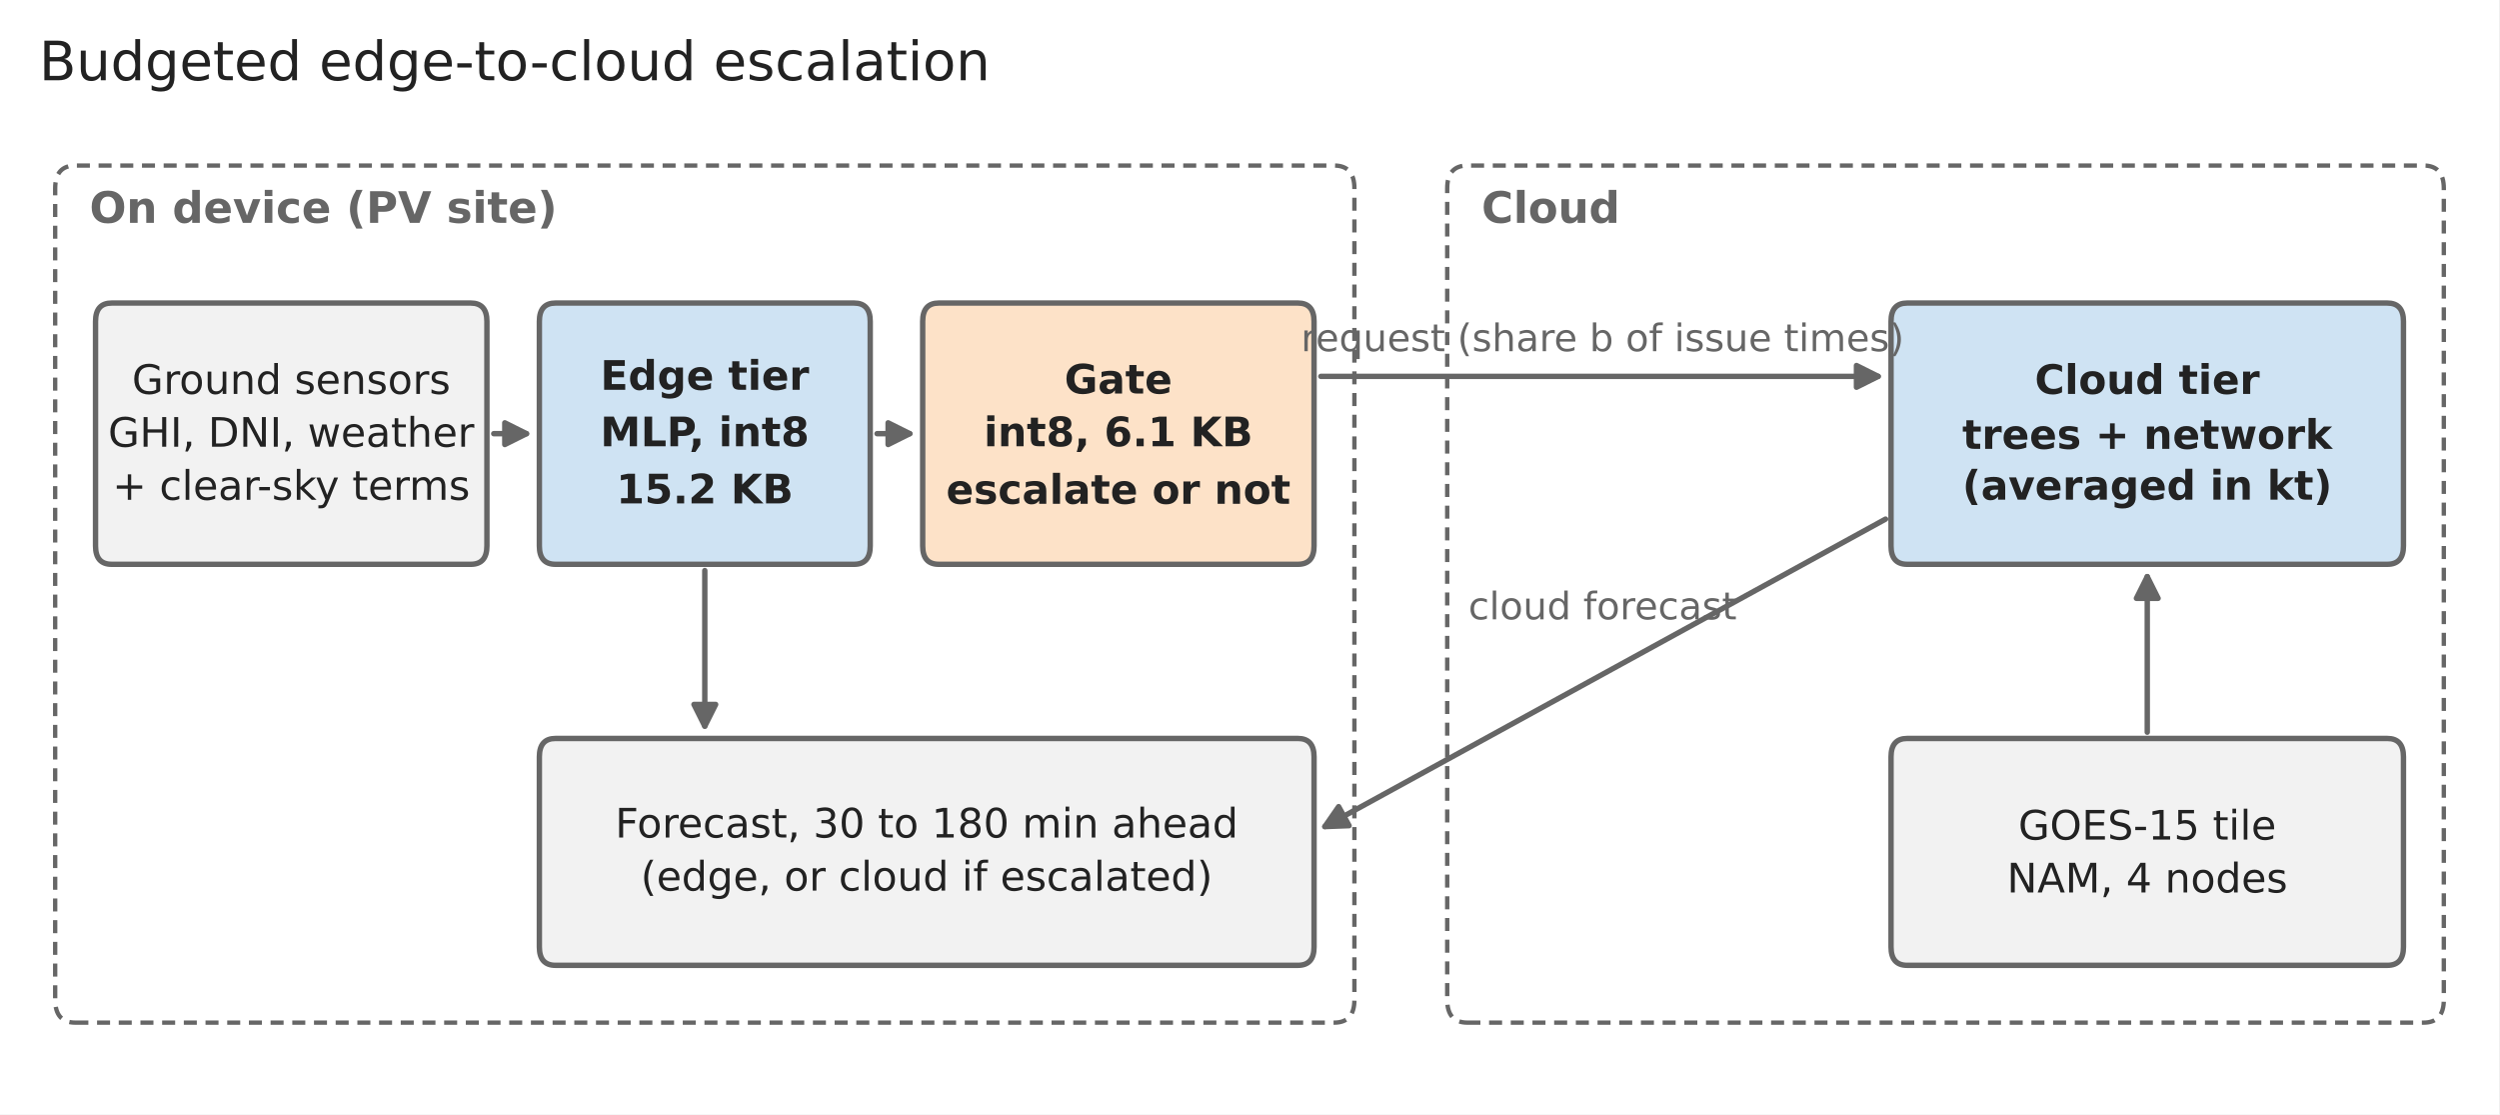
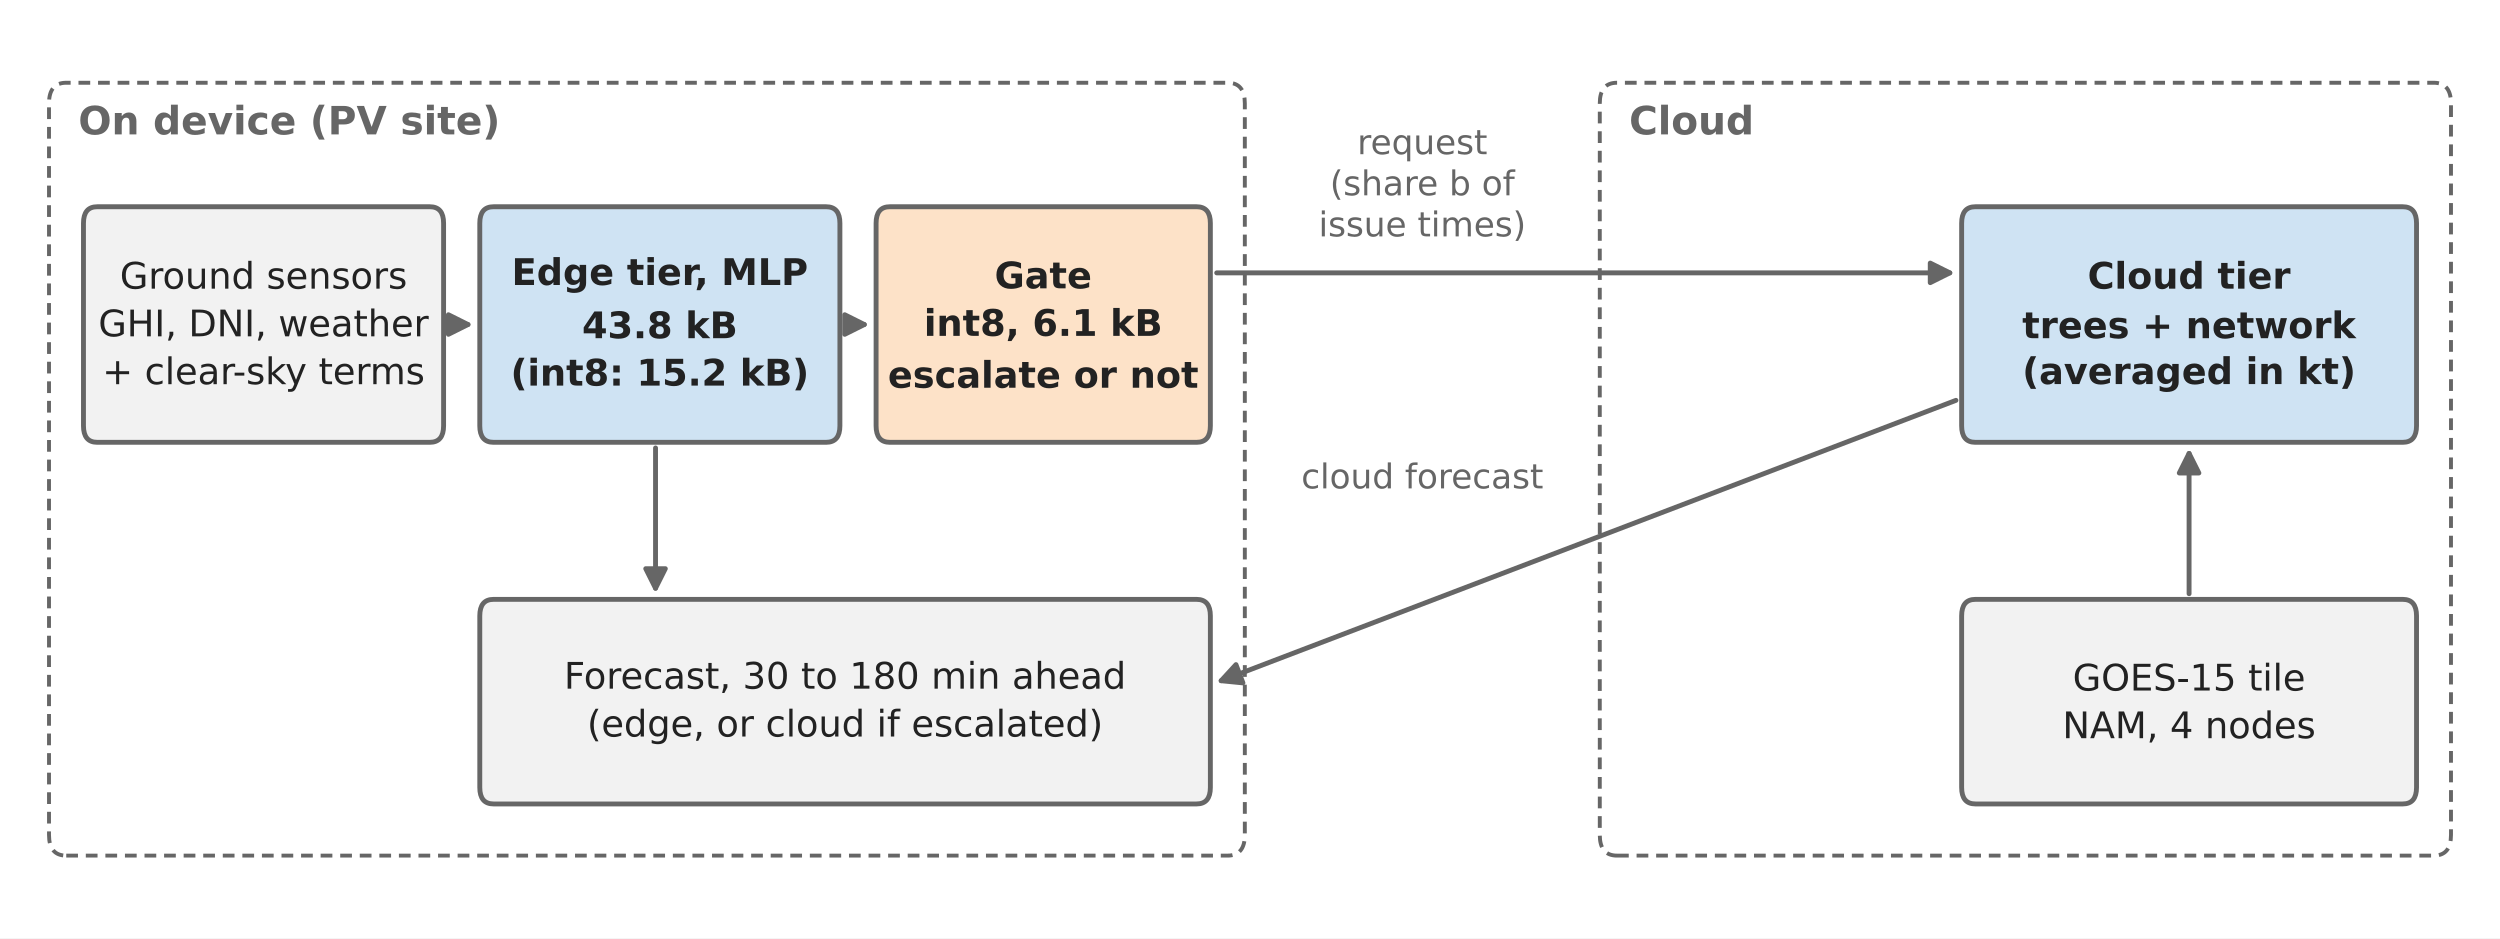
- <svg xmlns="http://www.w3.org/2000/svg" width="460.8pt" height="205.406pt" viewBox="0 0 460.8 205.406" version="1.1">
+ <svg xmlns="http://www.w3.org/2000/svg" width="511.02pt" height="191.808pt" viewBox="0 0 511.02 191.808" version="1.1">
  <defs>
    <style type="text/css">*{stroke-linejoin: round; stroke-linecap: butt}</style>
  </defs>
  <g id="figure_1">
    <g id="patch_1">
-       <path d="M 0 205.406  L 460.8 205.406  L 460.8 -0  L 0 -0  z " style="fill: #ffffff" />
+       <path d="M 0 191.808  L 511.02 191.808  L 511.02 0  L 0 0  z " style="fill: #ffffff" />
    </g>
    <g id="axes_1">
      <g id="patch_2">
-         <path d="M 13.896 188.491  L 246.024 188.491  Q 249.744 188.491 249.744 184.267  L 249.744 34.738  Q 249.744 30.514 246.024 30.514  L 13.896 30.514  Q 10.176 30.514 10.176 34.738  L 10.176 184.267  Q 10.176 188.491 13.896 188.491  L 13.896 188.491  z " clip-path="url(#pa03edb9514)" style="fill: none; stroke-dasharray: 2.4,1.6; stroke-dashoffset: 0; stroke: #666666; stroke-width: 0.8; stroke-linejoin: miter" />
+         <path d="M 13.54 174.893  L 250.931 174.893  Q 254.453 174.893 254.453 170.669  L 254.453 21.139  Q 254.453 16.915 250.931 16.915  L 13.54 16.915  Q 10.018 16.915 10.018 21.139  L 10.018 170.669  Q 10.018 174.893 13.54 174.893  L 13.54 174.893  z " clip-path="url(#pf708145045)" style="fill: none; stroke-dasharray: 2.4,1.6; stroke-dashoffset: 0; stroke: #666666; stroke-width: 0.8; stroke-linejoin: miter" />
      </g>
      <g id="patch_3">
-         <path d="M 270.576 188.491  L 446.904 188.491  Q 450.624 188.491 450.624 184.267  L 450.624 34.738  Q 450.624 30.514 446.904 30.514  L 270.576 30.514  Q 266.856 30.514 266.856 34.738  L 266.856 184.267  Q 266.856 188.491 270.576 188.491  L 270.576 188.491  z " clip-path="url(#pa03edb9514)" style="fill: none; stroke-dasharray: 2.4,1.6; stroke-dashoffset: 0; stroke: #666666; stroke-width: 0.8; stroke-linejoin: miter" />
+         <path d="M 330.531 174.893  L 497.48 174.893  Q 501.002 174.893 501.002 170.669  L 501.002 21.139  Q 501.002 16.915 497.48 16.915  L 330.531 16.915  Q 327.009 16.915 327.009 21.139  L 327.009 170.669  Q 327.009 174.893 330.531 174.893  L 330.531 174.893  z " clip-path="url(#pf708145045)" style="fill: none; stroke-dasharray: 2.4,1.6; stroke-dashoffset: 0; stroke: #666666; stroke-width: 0.8; stroke-linejoin: miter" />
      </g>
      <g id="patch_4">
-         <path d="M 20.592 104.011  L 86.808 104.011  Q 89.784 104.011 89.784 100.632  L 89.784 59.237  Q 89.784 55.858 86.808 55.858  L 20.592 55.858  Q 17.616 55.858 17.616 59.237  L 17.616 100.632  Q 17.616 104.011 20.592 104.011  z " clip-path="url(#pa03edb9514)" style="fill: #f2f2f2; stroke: #666666; stroke-linejoin: miter" />
+         <path d="M 19.88 90.413  L 87.857 90.413  Q 90.674 90.413 90.674 87.034  L 90.674 45.638  Q 90.674 42.259 87.857 42.259  L 19.88 42.259  Q 17.062 42.259 17.062 45.638  L 17.062 87.034  Q 17.062 90.413 19.88 90.413  z " clip-path="url(#pf708145045)" style="fill: #f2f2f2; stroke: #666666; stroke-linejoin: miter" />
      </g>
      <g id="patch_5">
-         <path d="M 102.432 104.011  L 157.488 104.011  Q 160.464 104.011 160.464 100.632  L 160.464 59.237  Q 160.464 55.858 157.488 55.858  L 102.432 55.858  Q 99.456 55.858 99.456 59.237  L 99.456 100.632  Q 99.456 104.011 102.432 104.011  z " clip-path="url(#pa03edb9514)" style="fill: #cfe3f3; stroke: #666666; stroke-linejoin: miter" />
+         <path d="M 100.889 90.413  L 168.866 90.413  Q 171.683 90.413 171.683 87.034  L 171.683 45.638  Q 171.683 42.259 168.866 42.259  L 100.889 42.259  Q 98.071 42.259 98.071 45.638  L 98.071 87.034  Q 98.071 90.413 100.889 90.413  z " clip-path="url(#pf708145045)" style="fill: #cfe3f3; stroke: #666666; stroke-linejoin: miter" />
      </g>
      <g id="patch_6">
-         <path d="M 173.112 104.011  L 239.328 104.011  Q 242.304 104.011 242.304 100.632  L 242.304 59.237  Q 242.304 55.858 239.328 55.858  L 173.112 55.858  Q 170.136 55.858 170.136 59.237  L 170.136 100.632  Q 170.136 104.011 173.112 104.011  z " clip-path="url(#pa03edb9514)" style="fill: #fde2c8; stroke: #666666; stroke-linejoin: miter" />
+         <path d="M 181.898 90.413  L 244.591 90.413  Q 247.409 90.413 247.409 87.034  L 247.409 45.638  Q 247.409 42.259 244.591 42.259  L 181.898 42.259  Q 179.08 42.259 179.08 45.638  L 179.08 87.034  Q 179.08 90.413 181.898 90.413  z " clip-path="url(#pf708145045)" style="fill: #fde2c8; stroke: #666666; stroke-linejoin: miter" />
      </g>
      <g id="patch_7">
-         <path d="M 102.432 177.931  L 239.328 177.931  Q 242.304 177.931 242.304 174.552  L 242.304 139.493  Q 242.304 136.114 239.328 136.114  L 102.432 136.114  Q 99.456 136.114 99.456 139.493  L 99.456 174.552  Q 99.456 177.931 102.432 177.931  z " clip-path="url(#pa03edb9514)" style="fill: #f2f2f2; stroke: #666666; stroke-linejoin: miter" />
+         <path d="M 100.889 164.333  L 244.591 164.333  Q 247.409 164.333 247.409 160.954  L 247.409 125.894  Q 247.409 122.515 244.591 122.515  L 100.889 122.515  Q 98.071 122.515 98.071 125.894  L 98.071 160.954  Q 98.071 164.333 100.889 164.333  z " clip-path="url(#pf708145045)" style="fill: #f2f2f2; stroke: #666666; stroke-linejoin: miter" />
      </g>
      <g id="patch_8">
-         <path d="M 351.672 104.011  L 440.208 104.011  Q 443.184 104.011 443.184 100.632  L 443.184 59.237  Q 443.184 55.858 440.208 55.858  L 351.672 55.858  Q 348.696 55.858 348.696 59.237  L 348.696 100.632  Q 348.696 104.011 351.672 104.011  z " clip-path="url(#pa03edb9514)" style="fill: #cfe3f3; stroke: #666666; stroke-linejoin: miter" />
+         <path d="M 403.792 90.413  L 491.14 90.413  Q 493.958 90.413 493.958 87.034  L 493.958 45.638  Q 493.958 42.259 491.14 42.259  L 403.792 42.259  Q 400.974 42.259 400.974 45.638  L 400.974 87.034  Q 400.974 90.413 403.792 90.413  z " clip-path="url(#pf708145045)" style="fill: #cfe3f3; stroke: #666666; stroke-linejoin: miter" />
      </g>
      <g id="patch_9">
-         <path d="M 351.672 177.931  L 440.208 177.931  Q 443.184 177.931 443.184 174.552  L 443.184 139.493  Q 443.184 136.114 440.208 136.114  L 351.672 136.114  Q 348.696 136.114 348.696 139.493  L 348.696 174.552  Q 348.696 177.931 351.672 177.931  z " clip-path="url(#pa03edb9514)" style="fill: #f2f2f2; stroke: #666666; stroke-linejoin: miter" />
+         <path d="M 403.792 164.333  L 491.14 164.333  Q 493.958 164.333 493.958 160.954  L 493.958 125.894  Q 493.958 122.515 491.14 122.515  L 403.792 122.515  Q 400.974 122.515 400.974 125.894  L 400.974 160.954  Q 400.974 164.333 403.792 164.333  z " clip-path="url(#pf708145045)" style="fill: #f2f2f2; stroke: #666666; stroke-linejoin: miter" />
      </g>
      <g id="patch_10">
-         <path d="M 91.043 79.934  Q 94.622 79.934 97.083 79.934  " clip-path="url(#pa03edb9514)" style="fill: none; stroke: #666666; stroke-linecap: round" />
-         <path d="M 93.083 77.934  L 97.083 79.934  L 93.083 81.934  z " clip-path="url(#pa03edb9514)" style="fill: #666666; stroke: #666666; stroke-linecap: round" />
+         <path d="M 91.969 66.336  Q 94.374 66.336 95.66 66.336  " clip-path="url(#pf708145045)" style="fill: none; stroke: #666666; stroke-linecap: round" />
+         <path d="M 91.66 64.336  L 95.66 66.336  L 91.66 68.336  z " clip-path="url(#pf708145045)" style="fill: #666666; stroke: #666666; stroke-linecap: round" />
      </g>
      <g id="patch_11">
-         <path d="M 161.723 79.934  Q 165.302 79.934 167.763 79.934  " clip-path="url(#pa03edb9514)" style="fill: none; stroke: #666666; stroke-linecap: round" />
-         <path d="M 163.763 77.934  L 167.763 79.934  L 163.763 81.934  z " clip-path="url(#pa03edb9514)" style="fill: #666666; stroke: #666666; stroke-linecap: round" />
+         <path d="M 172.978 66.336  Q 175.383 66.336 176.669 66.336  " clip-path="url(#pf708145045)" style="fill: none; stroke: #666666; stroke-linecap: round" />
+         <path d="M 172.669 64.336  L 176.669 66.336  L 172.669 68.336  z " clip-path="url(#pf708145045)" style="fill: #666666; stroke: #666666; stroke-linecap: round" />
      </g>
      <g id="patch_12">
-         <path d="M 129.96 105.167  Q 129.96 120.063 129.96 133.842  " clip-path="url(#pa03edb9514)" style="fill: none; stroke: #666666; stroke-linecap: round" />
-         <path d="M 131.96 129.842  L 129.96 133.842  L 127.96 129.842  z " clip-path="url(#pa03edb9514)" style="fill: #666666; stroke: #666666; stroke-linecap: round" />
+         <path d="M 133.997 91.569  Q 133.997 106.465 133.997 120.243  " clip-path="url(#pf708145045)" style="fill: none; stroke: #666666; stroke-linecap: round" />
+         <path d="M 135.997 116.243  L 133.997 120.243  L 131.997 116.243  z " clip-path="url(#pf708145045)" style="fill: #666666; stroke: #666666; stroke-linecap: round" />
      </g>
      <g id="patch_13">
-         <path d="M 243.558 69.374  Q 295.499 69.374 346.322 69.374  " clip-path="url(#pa03edb9514)" style="fill: none; stroke: #666666; stroke-linecap: round" />
-         <path d="M 342.322 67.374  L 346.322 69.374  L 342.322 71.374  z " clip-path="url(#pa03edb9514)" style="fill: #666666; stroke: #666666; stroke-linecap: round" />
+         <path d="M 248.705 55.776  Q 324.19 55.776 398.558 55.776  " clip-path="url(#pf708145045)" style="fill: none; stroke: #666666; stroke-linecap: round" />
+         <path d="M 394.558 53.776  L 398.558 55.776  L 394.558 57.776  z " clip-path="url(#pf708145045)" style="fill: #666666; stroke: #666666; stroke-linecap: round" />
      </g>
      <g id="patch_14">
-         <path d="M 395.94 134.958  Q 395.94 120.061 395.94 106.283  " clip-path="url(#pa03edb9514)" style="fill: none; stroke: #666666; stroke-linecap: round" />
-         <path d="M 393.94 110.283  L 395.94 106.283  L 397.94 110.283  z " clip-path="url(#pa03edb9514)" style="fill: #666666; stroke: #666666; stroke-linecap: round" />
+         <path d="M 447.466 121.359  Q 447.466 106.463 447.466 92.685  " clip-path="url(#pf708145045)" style="fill: none; stroke: #666666; stroke-linecap: round" />
+         <path d="M 445.466 96.685  L 447.466 92.685  L 449.466 96.685  z " clip-path="url(#pf708145045)" style="fill: #666666; stroke: #666666; stroke-linecap: round" />
      </g>
      <g id="patch_15">
-         <path d="M 347.685 95.68  Q 295.499 124.287 244.293 152.357  " clip-path="url(#pa03edb9514)" style="fill: none; stroke: #666666; stroke-linecap: round" />
-         <path d="M 248.761 152.188  L 244.293 152.357  L 246.839 148.68  z " clip-path="url(#pa03edb9514)" style="fill: #666666; stroke: #666666; stroke-linecap: round" />
+         <path d="M 399.808 81.834  Q 324.19 110.689 249.616 139.145  " clip-path="url(#pf708145045)" style="fill: none; stroke: #666666; stroke-linecap: round" />
+         <path d="M 254.066 139.588  L 249.616 139.145  L 252.64 135.851  z " clip-path="url(#pf708145045)" style="fill: #666666; stroke: #666666; stroke-linecap: round" />
      </g>
      <g id="text_1">
-         <text style="font-weight: 700; font-size: 8px; font-family: 'DejaVu Sans'; text-anchor: start; fill: #666666" x="16.5" y="41.074" transform="rotate(-0 16.5 41.07364)">On device (PV site)</text>
+         <text style="font-weight: 700; font-size: 8px; font-family: 'DejaVu Sans'; text-anchor: start; fill: #666666" x="16.005" y="27.475" transform="rotate(-0 16.00532 27.4752)">On device (PV site)</text>
      </g>
      <g id="text_2">
-         <text style="font-weight: 700; font-size: 8px; font-family: 'DejaVu Sans'; text-anchor: start; fill: #666666" x="273.18" y="41.074" transform="rotate(-0 273.18 41.07364)">Cloud</text>
+         <text style="font-weight: 700; font-size: 8px; font-family: 'DejaVu Sans'; text-anchor: start; fill: #666666" x="332.997" y="27.475" transform="rotate(-0 332.9968 27.4752)">Cloud</text>
      </g>
      <g id="text_3">
-         <text style="font-size: 7.5px; font-family: 'DejaVu Sans'; fill: #222222" transform="translate(24.33457 72.60553)">Ground sensors</text>
-         <text style="font-size: 7.5px; font-family: 'DejaVu Sans'; fill: #222222" transform="translate(19.93359 82.34791)">GHI, DNI, weather</text>
-         <text style="font-size: 7.5px; font-family: 'DejaVu Sans'; fill: #222222" transform="translate(20.73926 92.12897)">+ clear-sky terms</text>
+         <text style="font-size: 7.5px; font-family: 'DejaVu Sans'; fill: #222222" transform="translate(24.50276 59.00709)">Ground sensors</text>
+         <text style="font-size: 7.5px; font-family: 'DejaVu Sans'; fill: #222222" transform="translate(20.10178 68.74948)">GHI, DNI, weather</text>
+         <text style="font-size: 7.5px; font-family: 'DejaVu Sans'; fill: #222222" transform="translate(20.90745 78.53053)">+ clear-sky terms</text>
      </g>
      <g id="text_4">
-         <text style="font-weight: 700; font-size: 7.5px; font-family: 'DejaVu Sans'; fill: #222222" transform="translate(110.7102 71.84967)">Edge tier</text>
-         <text style="font-weight: 700; font-size: 7.5px; font-family: 'DejaVu Sans'; fill: #222222" transform="translate(110.692 82.25123)">MLP, int8</text>
-         <text style="font-weight: 700; font-size: 7.5px; font-family: 'DejaVu Sans'; fill: #222222" transform="translate(113.6387 92.78932)">15.2 KB</text>
+         <text style="font-weight: 700; font-size: 7.5px; font-family: 'DejaVu Sans'; fill: #222222" transform="translate(104.5789 58.25123)">Edge tier, MLP</text>
+         <text style="font-weight: 700; font-size: 7.5px; font-family: 'DejaVu Sans'; fill: #222222" transform="translate(118.9678 69.13209)">43.8 kB</text>
+         <text style="font-weight: 700; font-size: 7.5px; font-family: 'DejaVu Sans'; fill: #222222" transform="translate(104.3785 78.81588)">(int8: 15.2 kB)</text>
      </g>
      <g id="text_5">
-         <text style="font-weight: 700; font-size: 7.5px; font-family: 'DejaVu Sans'; fill: #222222" transform="translate(196.2755 72.53932)">Gate</text>
-         <text style="font-weight: 700; font-size: 7.5px; font-family: 'DejaVu Sans'; fill: #222222" transform="translate(181.4214 82.25123)">int8, 6.1 KB</text>
-         <text style="font-weight: 700; font-size: 7.5px; font-family: 'DejaVu Sans'; fill: #222222" transform="translate(174.4639 92.85553)">escalate or not</text>
+         <text style="font-weight: 700; font-size: 7.5px; font-family: 'DejaVu Sans'; fill: #222222" transform="translate(203.2999 58.94088)">Gate</text>
+         <text style="font-weight: 700; font-size: 7.5px; font-family: 'DejaVu Sans'; fill: #222222" transform="translate(188.8577 68.6528)">int8, 6.1 kB</text>
+         <text style="font-weight: 700; font-size: 7.5px; font-family: 'DejaVu Sans'; fill: #222222" transform="translate(181.4884 79.25709)">escalate or not</text>
      </g>
      <g id="text_6">
-         <text style="font-size: 7.5px; font-family: 'DejaVu Sans'; fill: #222222" transform="translate(113.4353 154.3734)">Forecast, 30 to 180 min ahead</text>
-         <text style="font-size: 7.5px; font-family: 'DejaVu Sans'; fill: #222222" transform="translate(118.1462 164.1545)">(edge, or cloud if escalated)</text>
+         <text style="font-size: 7.5px; font-family: 'DejaVu Sans'; fill: #222222" transform="translate(115.2953 140.775)">Forecast, 30 to 180 min ahead</text>
+         <text style="font-size: 7.5px; font-family: 'DejaVu Sans'; fill: #222222" transform="translate(120.0062 150.556)">(edge, or cloud if escalated)</text>
      </g>
      <g id="text_7">
-         <text style="font-weight: 700; font-size: 7.5px; font-family: 'DejaVu Sans'; fill: #222222" transform="translate(375.1961 72.60553)">Cloud tier</text>
-         <text style="font-weight: 700; font-size: 7.5px; font-family: 'DejaVu Sans'; fill: #222222" transform="translate(361.8367 82.73053)">trees + network</text>
-         <text style="font-weight: 700; font-size: 7.5px; font-family: 'DejaVu Sans'; fill: #222222" transform="translate(361.8496 92.09967)">(averaged in kt)</text>
+         <text style="font-weight: 700; font-size: 7.5px; font-family: 'DejaVu Sans'; fill: #222222" transform="translate(426.722 59.00709)">Cloud tier</text>
+         <text style="font-weight: 700; font-size: 7.5px; font-family: 'DejaVu Sans'; fill: #222222" transform="translate(413.3626 69.13209)">trees + network</text>
+         <text style="font-weight: 700; font-size: 7.5px; font-family: 'DejaVu Sans'; fill: #222222" transform="translate(413.3755 78.50123)">(averaged in kt)</text>
      </g>
      <g id="text_8">
-         <text style="font-size: 7.5px; font-family: 'DejaVu Sans'; fill: #222222" transform="translate(372.1545 154.756)">GOES-15 tile</text>
-         <text style="font-size: 7.5px; font-family: 'DejaVu Sans'; fill: #222222" transform="translate(370.0597 164.4984)">NAM, 4 nodes</text>
+         <text style="font-size: 7.5px; font-family: 'DejaVu Sans'; fill: #222222" transform="translate(423.6804 141.1576)">GOES-15 tile</text>
+         <text style="font-size: 7.5px; font-family: 'DejaVu Sans'; fill: #222222" transform="translate(421.5857 150.9)">NAM, 4 nodes</text>
      </g>
      <g id="text_9">
-         <text style="font-size: 7px; font-family: 'DejaVu Sans'; text-anchor: middle; fill: #666666" x="295.5" y="64.736" transform="rotate(-0 295.5 64.736)">request (share b of issue times)</text>
+         <text style="font-size: 7px; font-family: 'DejaVu Sans'; fill: #666666" transform="translate(277.4269 31.52105)">request</text>
+         <text style="font-size: 7px; font-family: 'DejaVu Sans'; fill: #666666" transform="translate(271.8439 39.92296)">(share b of</text>
+         <text style="font-size: 7px; font-family: 'DejaVu Sans'; fill: #666666" transform="translate(269.5322 48.32488)">issue times)</text>
      </g>
      <g id="text_10">
-         <text style="font-size: 7px; font-family: 'DejaVu Sans'; text-anchor: middle; fill: #666666" x="295.5" y="114.157" transform="rotate(-0 295.5 114.1568)">cloud forecast</text>
-       </g>
-       <g id="text_11">
-         <text style="font-size: 10px; font-family: 'DejaVu Sans'; text-anchor: start; fill: #222222" x="7.2" y="14.798" transform="rotate(-0 7.2 14.79844)">Budgeted edge-to-cloud escalation</text>
+         <text style="font-size: 7px; font-family: 'DejaVu Sans'; text-anchor: middle; fill: #666666" x="290.731" y="99.835" transform="rotate(-0 290.7313 99.83463)">cloud forecast</text>
      </g>
    </g>
  </g>
  <defs>
-     <clipPath id="pa03edb9514">
-       <rect x="7.2" y="20.798" width="446.4" height="177.408" />
+     <clipPath id="pf708145045">
+       <rect x="7.2" y="7.2" width="496.62" height="177.408" />
    </clipPath>
  </defs>
</svg>
